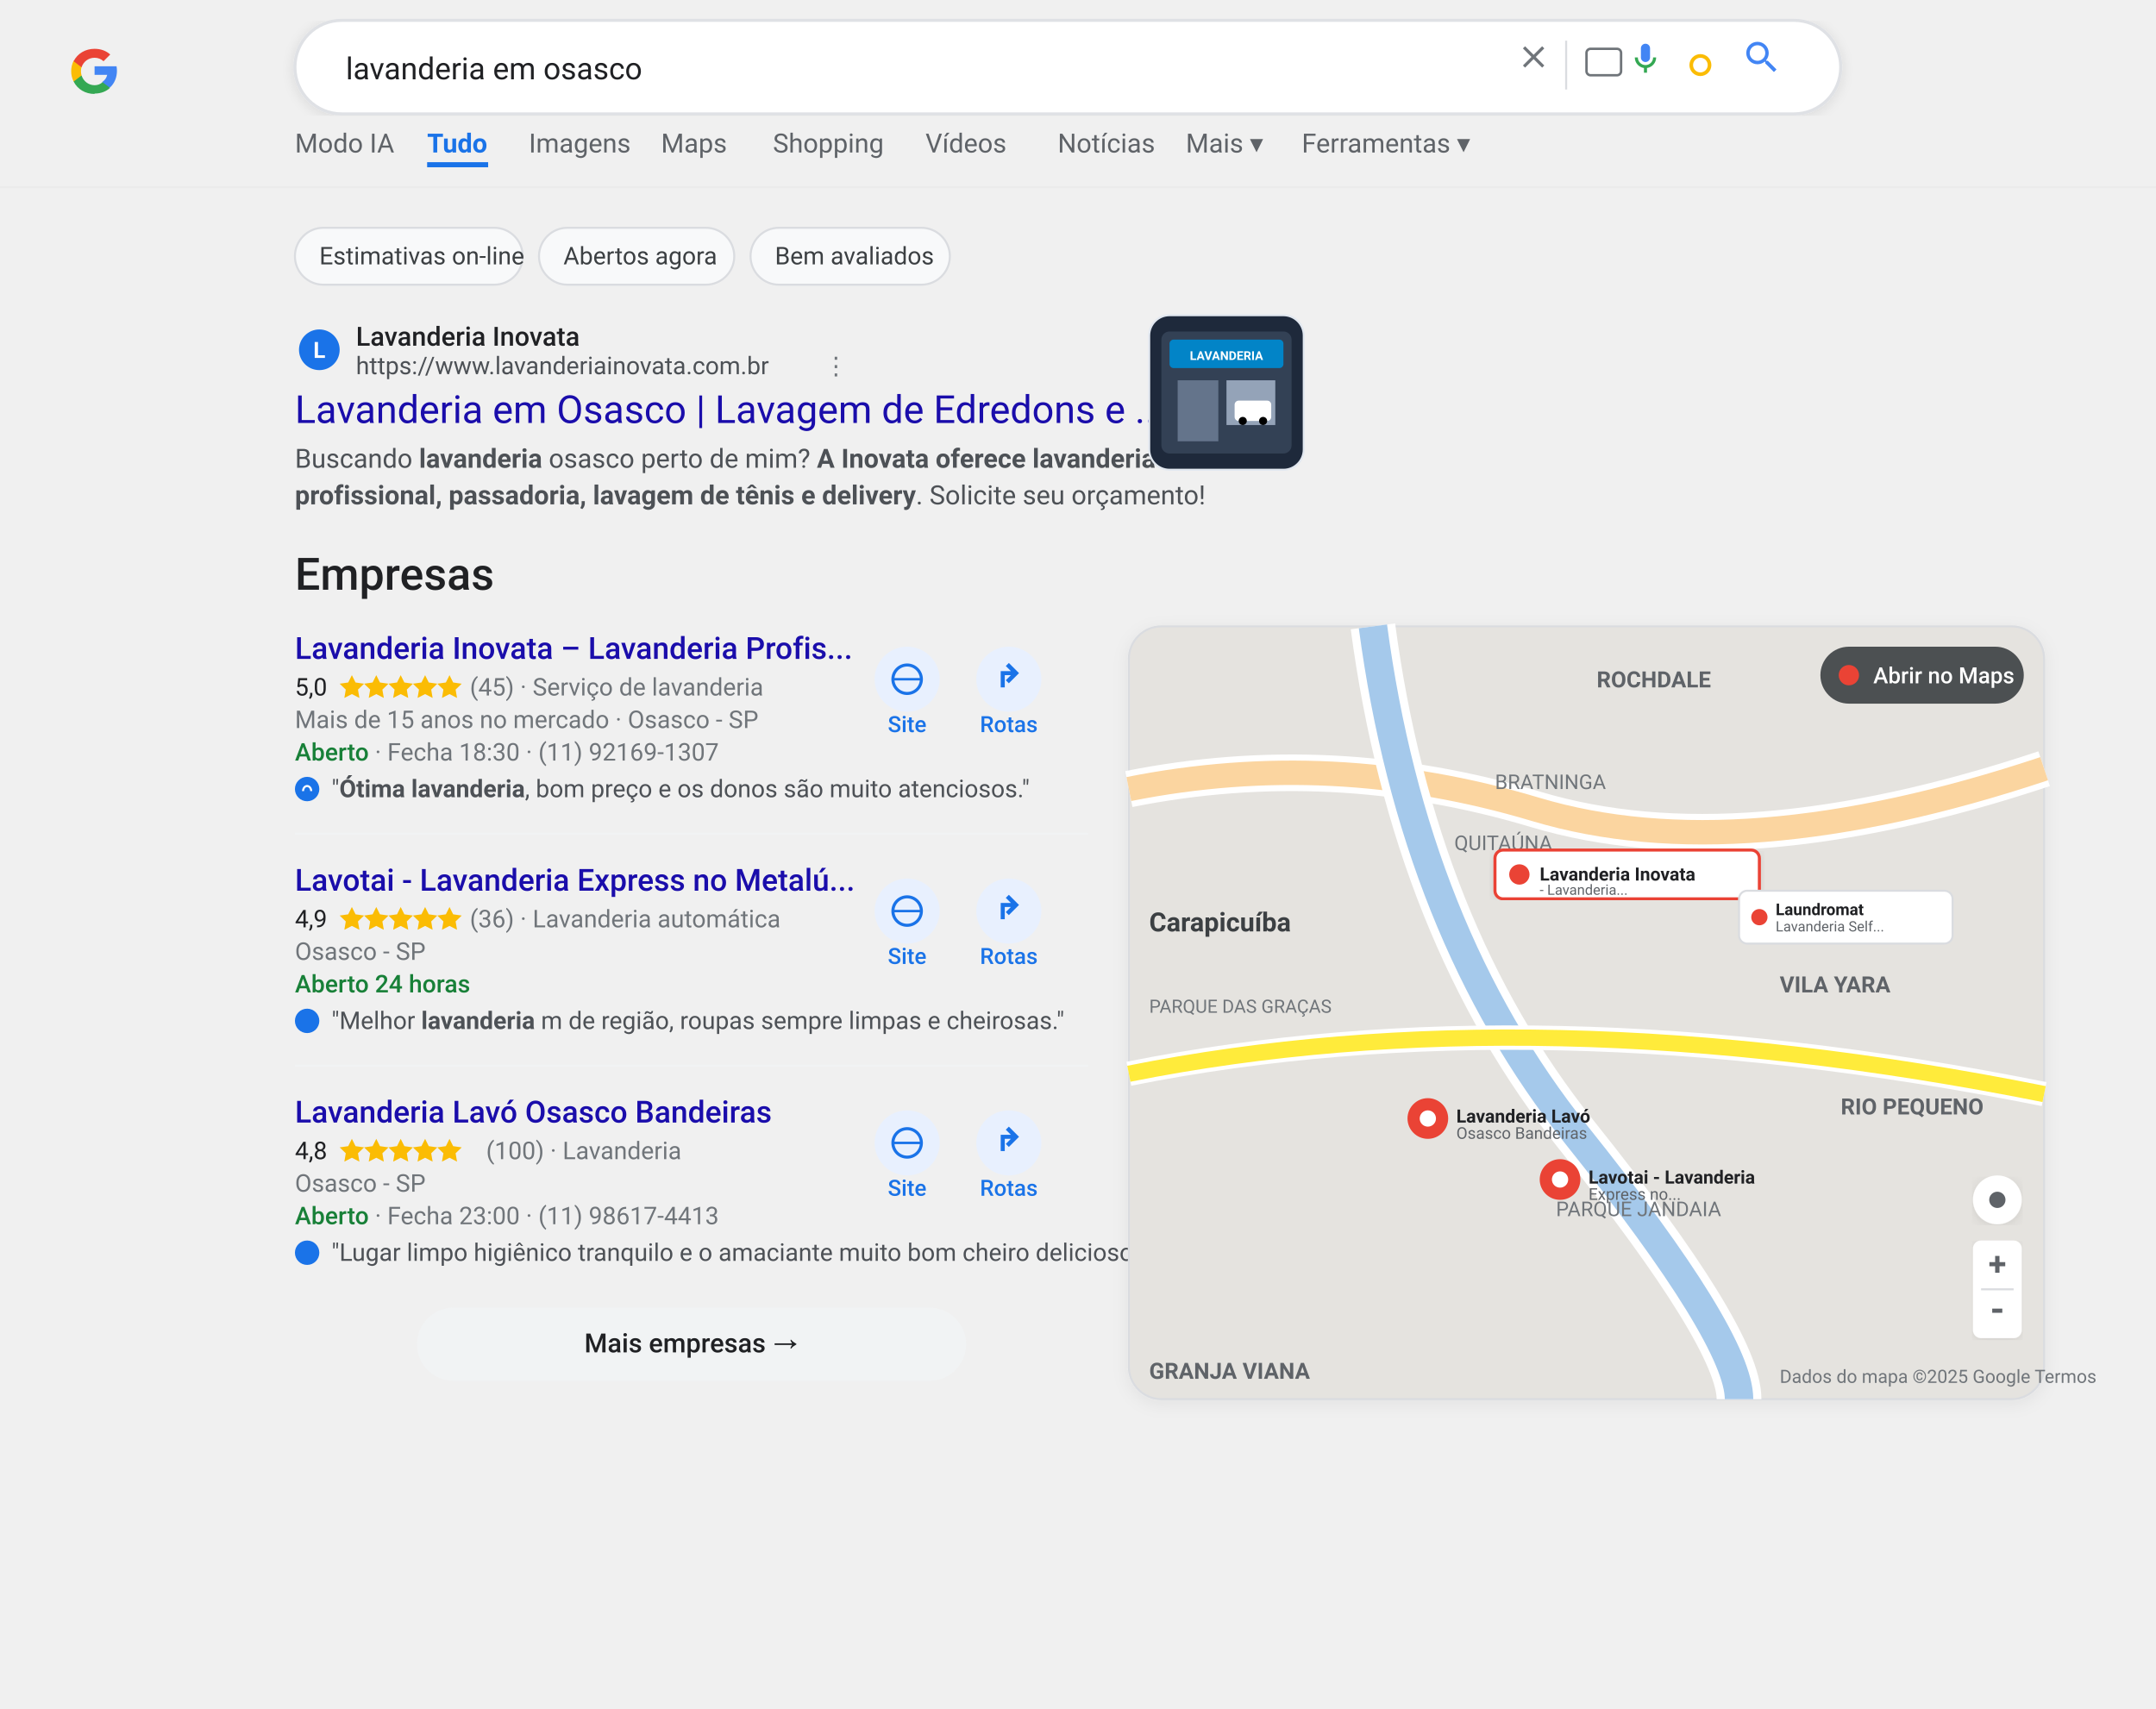
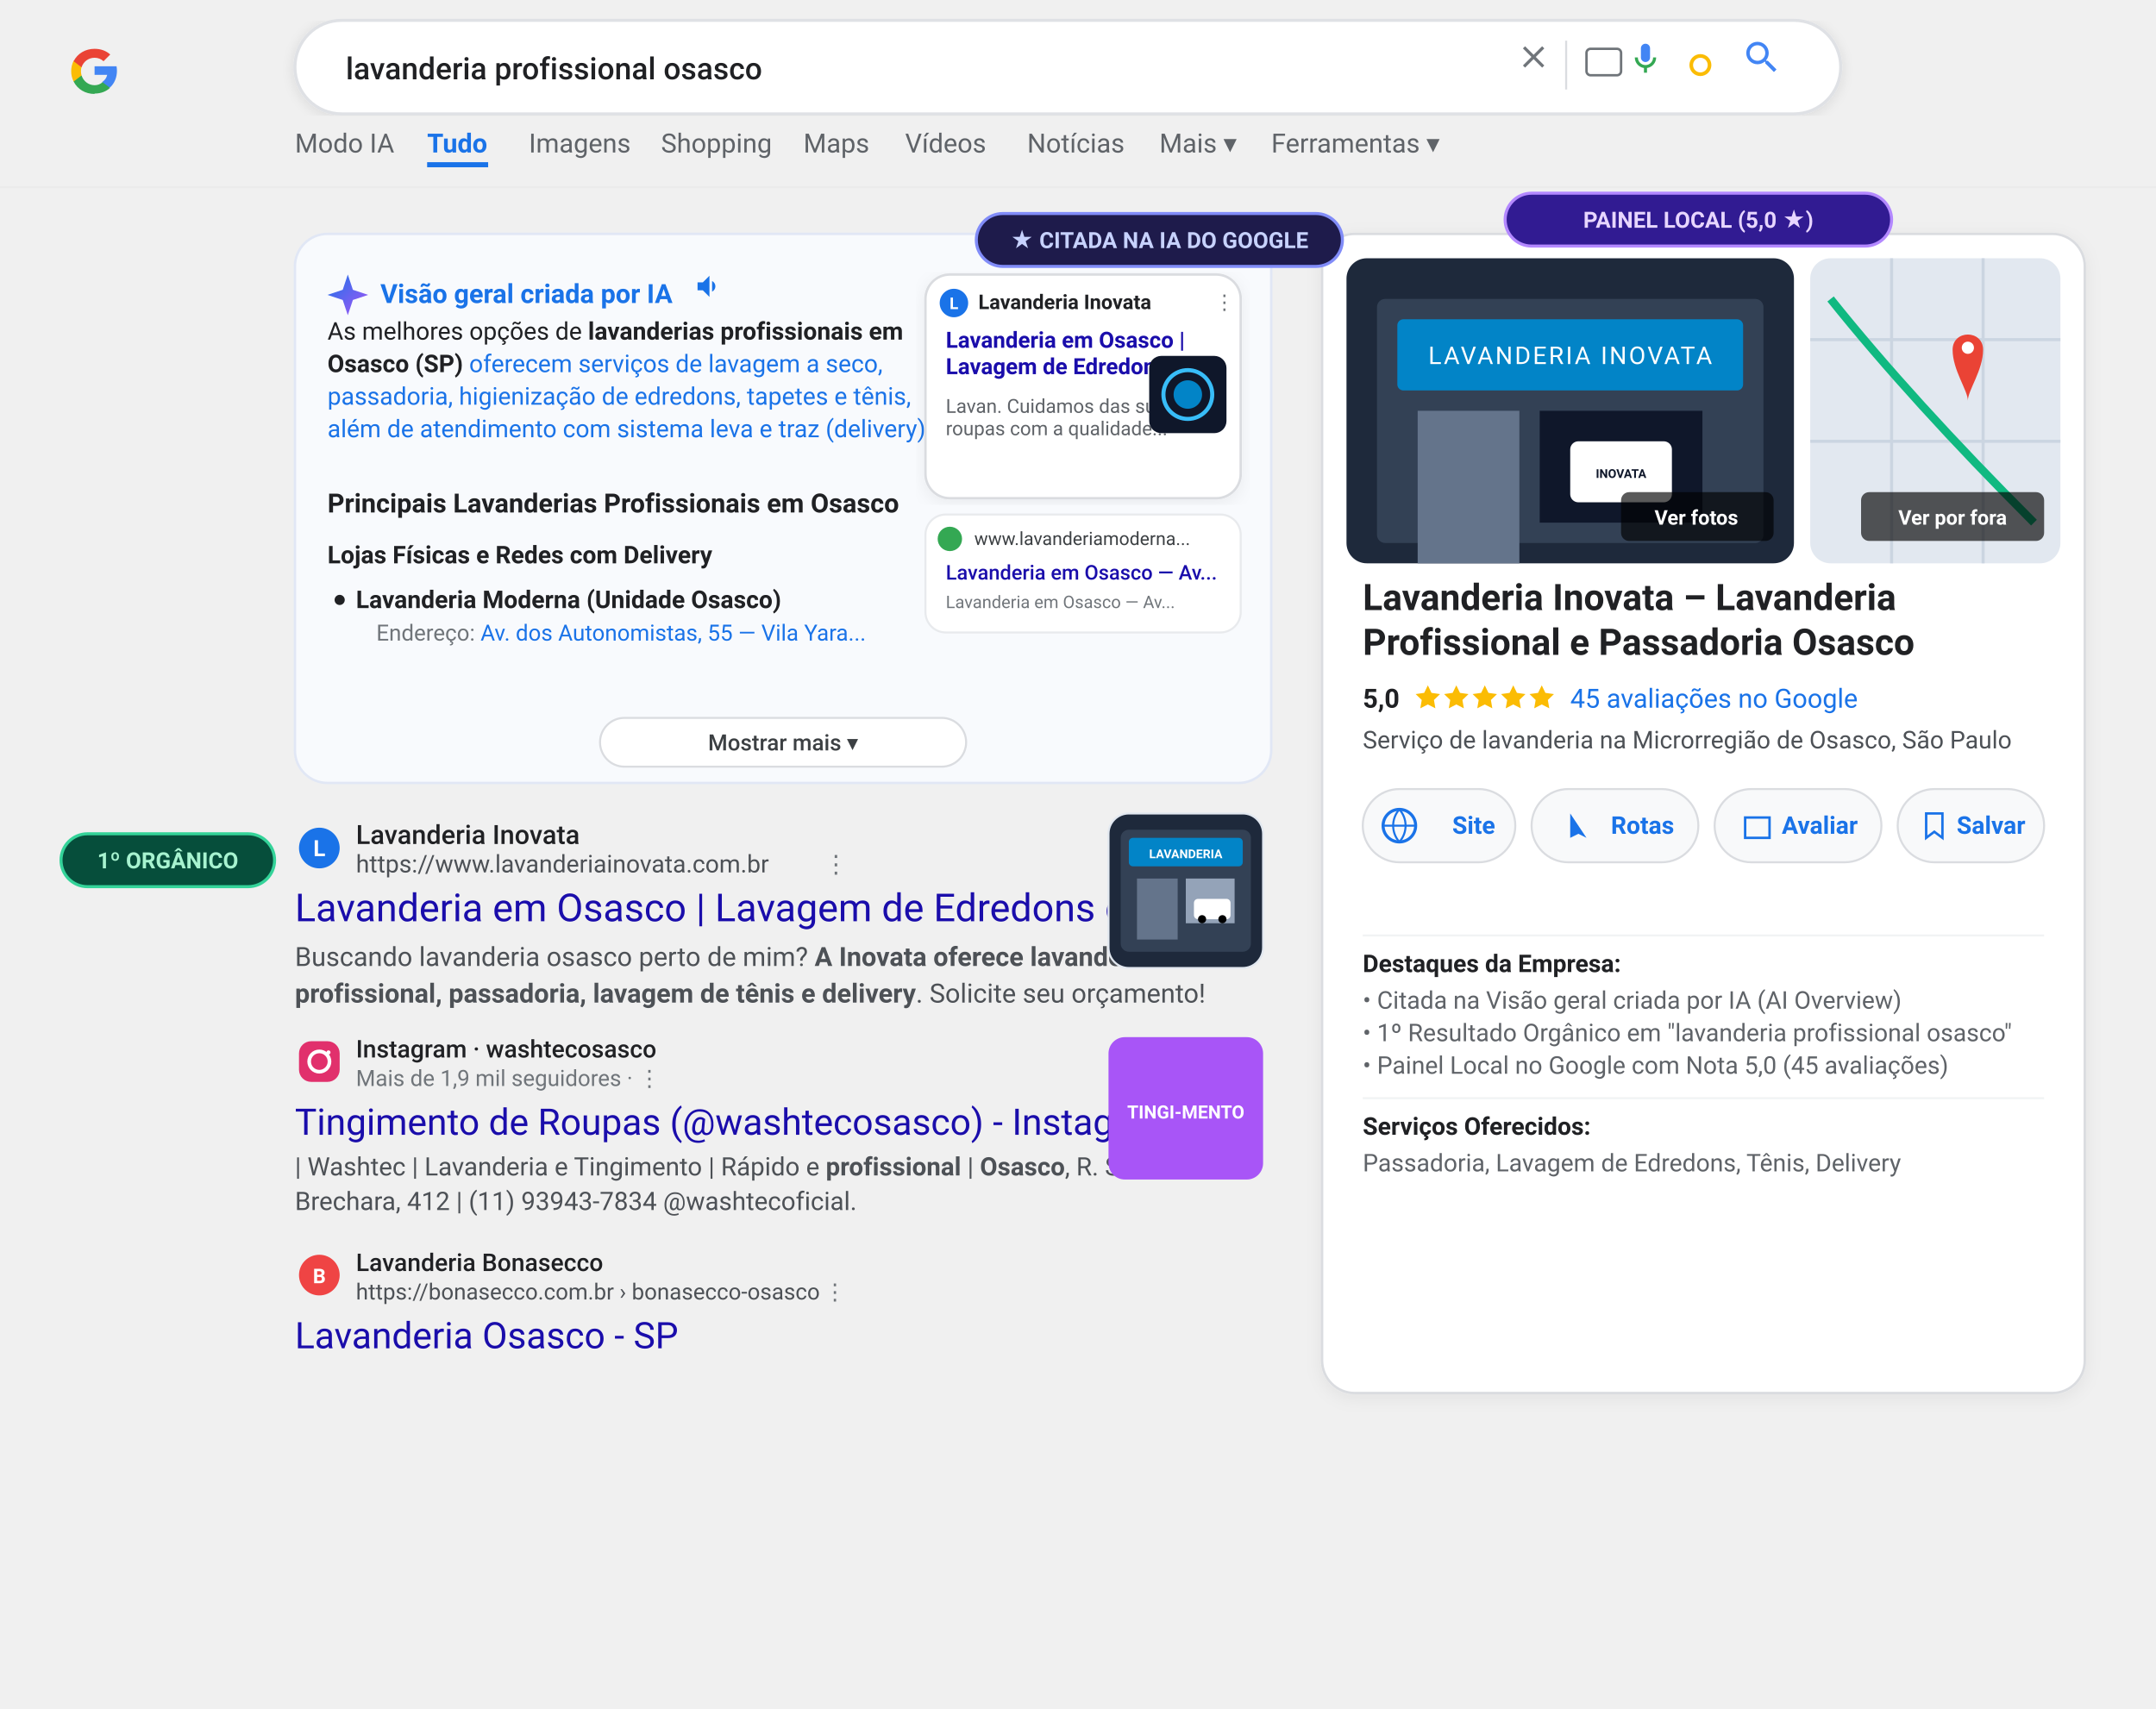
<svg xmlns="http://www.w3.org/2000/svg" viewBox="0 0 1060 840" width="1060" height="840" style="background:#ffffff;font-family:-apple-system,BlinkMacSystemFont,'Segoe UI',Roboto,Helvetica,Arial,sans-serif;">
  <defs>
    <filter id="shadow" x="-2%" y="-2%" width="104%" height="104%">
      <feDropShadow dx="0" dy="1" stdDeviation="3" flood-color="#000" flood-opacity="0.10" />
    </filter>
    <filter id="cardShadow" x="-3%" y="-3%" width="106%" height="106%">
      <feDropShadow dx="0" dy="2" stdDeviation="4" flood-color="#000" flood-opacity="0.06" />
    </filter>
  </defs>
  <g transform="translate(35, 20)">
    <g transform="translate(0, 4)">
      <path d="M22.5 10.8c0-.8-.1-1.5-.2-2.2H11.5v4.2h6.2c-.3 1.4-1.1 2.6-2.3 3.4v2.8h3.7c2.2-2 3.4-5 3.4-8.2z" fill="#4285F4" />
      <path d="M11.5 22c3.1 0 5.7-1 7.6-2.8l-3.7-2.8c-1 1-2.4 1.5-3.9 1.5-3 0-5.5-2-6.4-4.8H1.2v3c1.9 3.8 5.8 6.1 10.3 6.1z" fill="#34A853" />
      <path d="M5.1 13.1c-.2-.7-.3-1.4-.3-2.1s.1-1.4.3-2.1V5.9H1.2C.4 7.5 0 9.2 0 11s.4 3.5 1.2 5.1l3.9-3z" fill="#FBBC05" />
      <path d="M11.5 4.4c1.7 0 3.2.6 4.4 1.7l3.3-3.3C17.2 1 14.6 0 11.5 0 7 0 3.1 2.3 1.2 6.1l3.9 3c.9-2.8 3.4-4.7 6.4-4.7z" fill="#EA4335" />
    </g>
    <rect x="110" y="-10" width="760" height="46" rx="23" fill="#ffffff" stroke="#dfe1e5" stroke-width="1.5" filter="url(#shadow)" />
-     <text x="135" y="19" font-size="15" fill="#202124" font-weight="400">lavanderia em osasco</text>
+     <text x="135" y="19" font-size="15" fill="#202124" font-weight="500">lavanderia profissional osasco</text>
    <g transform="translate(745, 2)">
      <path d="M19 6.41L17.59 5 12 10.59 6.41 5 5 6.41 10.59 12 5 17.59 6.41 19 12 13.41 17.59 19 19 17.59 13.41 12z" fill="#70757a" transform="translate(-35, -3) scale(0.75)" />
      <line x1="-10" y1="-2" x2="-10" y2="22" stroke="#dadce0" stroke-width="1" />
      <rect x="0" y="2" width="17" height="13" rx="2" fill="none" stroke="#70757a" stroke-width="1.2" />
      <path d="M12 14c1.66 0 3-1.34 3-3V5c0-1.66-1.34-3-3-3S9 3.34 9 5v6c0 1.66 1.34 3 3 3z" fill="#4285F4" transform="translate(20, -2) scale(0.75)" />
      <path d="M17 11c0 2.76-2.24 5-5 5s-5-2.24-5-5H5c0 3.53 2.61 6.43 6 6.92V21h2v-3.08c3.39-.49 6-3.39 6-6.92h-2z" fill="#34A853" transform="translate(20, -2) scale(0.75)" />
      <circle cx="56" cy="10" r="4.5" fill="none" stroke="#FBBC05" stroke-width="1.8" />
      <path d="M15.5 14h-.79l-.28-.27C15.41 12.59 16 11.11 16 9.5 16 5.91 13.09 3 9.5 3S3 5.91 3 9.5 5.91 16 9.5 16c1.61 0 3.09-.59 4.23-1.57l.27.28v.79l5 4.99L20.49 19l-4.99-5zm-6 0C7.01 14 5 11.99 5 9.5S7.01 5 9.5 5 14 7.01 14 9.5 11.99 14 9.5 14z" fill="#4285F4" transform="translate(76, -4) scale(0.85)" />
    </g>
  </g>
  <g transform="translate(145, 75)" font-size="13" fill="#5f6368">
    <text x="0" y="0">Modo IA</text>
    <text x="65" y="0" fill="#1a73e8" font-weight="600">Tudo</text>
    <line x1="65" y1="6" x2="95" y2="6" stroke="#1a73e8" stroke-width="2.5" />
    <text x="115" y="0">Imagens</text>
-     <text x="180" y="0">Maps</text>
-     <text x="235" y="0">Shopping</text>
-     <text x="310" y="0">Vídeos</text>
-     <text x="375" y="0">Notícias</text>
-     <text x="438" y="0">Mais ▾</text>
-     <text x="495" y="0">Ferramentas ▾</text>
+     <text x="180" y="0">Shopping</text>
+     <text x="250" y="0">Maps</text>
+     <text x="300" y="0">Vídeos</text>
+     <text x="360" y="0">Notícias</text>
+     <text x="425" y="0">Mais ▾</text>
+     <text x="480" y="0">Ferramentas ▾</text>
  </g>
  <line x1="0" y1="92" x2="1060" y2="92" stroke="#ebebeb" stroke-width="1" />
-   <g transform="translate(145, 112)">
-     <rect x="0" y="0" width="112" height="28" rx="14" fill="#f8f9fa" stroke="#dadce0" stroke-width="1" />
-     <text x="12" y="18" font-size="12" fill="#3c4043">Estimativas on-line</text>
-     <rect x="120" y="0" width="96" height="28" rx="14" fill="#f8f9fa" stroke="#dadce0" stroke-width="1" />
-     <text x="132" y="18" font-size="12" fill="#3c4043">Abertos agora</text>
-     <rect x="224" y="0" width="98" height="28" rx="14" fill="#f8f9fa" stroke="#dadce0" stroke-width="1" />
-     <text x="236" y="18" font-size="12" fill="#3c4043">Bem avaliados</text>
-   </g>
-   <g transform="translate(145, 160)">
+   <g transform="translate(145, 115)">
+     <rect x="0" y="0" width="480" height="270" rx="16" fill="#f8fafd" stroke="#e1e7f5" stroke-width="1.2" />
+     <g transform="translate(16, 20)">
+       <path d="M10 0L12.5 7.5L20 10L12.5 12.5L10 20L7.5 12.5L0 10L7.5 7.5Z" fill="url(#aiGradient)" />
+       <defs>
+         <linearGradient id="aiGradient" x1="0%" y1="0%" x2="100%" y2="100%">
+           <stop offset="0%" stop-color="#1a73e8" />
+           <stop offset="100%" stop-color="#a855f7" />
+         </linearGradient>
+       </defs>
+       <text x="26" y="14" font-size="13" fill="#1a73e8" font-weight="700">Visão geral criada por IA</text>
+       <path d="M3 9v6h4l5 5V4L7 9H3zm13.5 3c0-1.77-1.02-3.29-2.5-4.03v8.05c1.48-.73 2.5-2.25 2.5-4.02z" fill="#1a73e8" transform="translate(180, -2) scale(0.65)" />
+     </g>
+     <g transform="translate(16, 52)">
+       <text x="0" y="0" font-size="12" fill="#202124" width="280">
+         <tspan x="0" dy="0">As melhores opções de <tspan font-weight="bold">lavanderias profissionais em</tspan>
+         </tspan>
+         <tspan x="0" dy="16">
+           <tspan font-weight="bold">Osasco (SP)</tspan>
+           <tspan fill="#1a73e8">oferecem serviços de lavagem a seco,</tspan>
+         </tspan>
+         <tspan x="0" dy="16">
+           <tspan fill="#1a73e8">passadoria, higienização de edredons, tapetes e tênis,</tspan>
+         </tspan>
+         <tspan x="0" dy="16">
+           <tspan fill="#1a73e8">além de atendimento com sistema leva e traz (delivery).</tspan>
+         </tspan>
+       </text>
+       <text x="0" y="85" font-size="13" fill="#202124" font-weight="700">Principais Lavanderias Profissionais em Osasco</text>
+       <text x="0" y="110" font-size="12" fill="#202124" font-weight="600">Lojas Físicas e Redes com Delivery</text>
+       <circle cx="6" cy="128" r="2.5" fill="#202124" />
+       <text x="14" y="132" font-size="12" fill="#202124" font-weight="700">Lavanderia Moderna (Unidade Osasco)</text>
+       <text x="24" y="148" font-size="11" fill="#70757a">Endereço: <tspan fill="#1a73e8">Av. dos Autonomistas, 55 — Vila Yara...</tspan>
+       </text>
+     </g>
+     <g transform="translate(310, 20)">
+       <rect x="0" y="0" width="155" height="110" rx="12" fill="#ffffff" stroke="#dadce0" stroke-width="1.2" filter="url(#cardShadow)" />
+       <circle cx="14" cy="14" r="7" fill="#1a73e8" />
+       <text x="14" y="17" font-size="8" fill="#ffffff" text-anchor="middle" font-weight="bold">L</text>
+       <text x="26" y="17" font-size="10" fill="#202124" font-weight="600">Lavanderia Inovata</text>
+       <text x="142" y="17" font-size="10" fill="#70757a">⋮</text>
+       <text x="10" y="36" font-size="11" fill="#1a0dab" font-weight="600">
+         <tspan x="10" dy="0">Lavanderia em Osasco |</tspan>
+         <tspan x="10" dy="13">Lavagem de Edredons...</tspan>
+       </text>
+       <text x="10" y="68" font-size="9.5" fill="#5f6368">
+         <tspan x="10" dy="0">Lavan. Cuidamos das suas</tspan>
+         <tspan x="10" dy="11">roupas com a qualidade...</tspan>
+       </text>
+       <rect x="110" y="40" width="38" height="38" rx="6" fill="#0f172a" />
+       <circle cx="129" cy="59" r="12" fill="none" stroke="#38bdf8" stroke-width="2" />
+       <circle cx="129" cy="59" r="7" fill="#0284c7" />
+       <g transform="translate(0, 118)">
+         <rect x="0" y="0" width="155" height="58" rx="10" fill="#ffffff" stroke="#e8eaed" stroke-width="1" />
+         <circle cx="12" cy="12" r="6" fill="#34a853" />
+         <text x="24" y="15" font-size="9" fill="#3c4043">www.lavanderiamoderna...</text>
+         <text x="10" y="32" font-size="10" fill="#1a0dab" font-weight="500">Lavanderia em Osasco — Av...</text>
+         <text x="10" y="46" font-size="8.5" fill="#70757a">Lavanderia em Osasco — Av...</text>
+       </g>
+     </g>
+     <g transform="translate(150, 238)">
+       <rect x="0" y="0" width="180" height="24" rx="12" fill="#ffffff" stroke="#dadce0" stroke-width="1" />
+       <text x="90" y="16" font-size="11" fill="#3c4043" text-anchor="middle" font-weight="500">Mostrar mais ▾</text>
+     </g>
+   </g>
+   <g transform="translate(145, 405)">
    <circle cx="12" cy="12" r="10" fill="#1a73e8" />
    <text x="12" y="16" font-size="11" fill="#ffffff" text-anchor="middle" font-weight="bold">L</text>
    <text x="30" y="10" font-size="13" fill="#202124" font-weight="500">Lavanderia Inovata</text>
    <text x="30" y="24" font-size="12" fill="#4d5156">https://www.lavanderiainovata.com.br</text>
    <text x="260" y="24" font-size="12" fill="#70757a">⋮</text>
    <text x="0" y="48" font-size="19" fill="#1a0dab" font-weight="400" cursor="pointer">Lavanderia em Osasco | Lavagem de Edredons e ...</text>
-     <text x="0" y="70" font-size="13" fill="#4d5156" width="400">
-       <tspan x="0" dy="0">Buscando <tspan font-weight="bold">lavanderia</tspan> osasco perto de mim? <tspan font-weight="bold">A Inovata oferece lavanderia</tspan>
+     <text x="0" y="70" font-size="13" fill="#4d5156">
+       <tspan x="0" dy="0">Buscando lavanderia osasco perto de mim? <tspan font-weight="bold">A Inovata oferece lavanderia</tspan>
      </tspan>
      <tspan x="0" dy="18">
        <tspan font-weight="bold">profissional, passadoria, lavagem de tênis e delivery</tspan>. Solicite seu orçamento!</tspan>
    </text>
-     <g transform="translate(420, -5)">
+     <g transform="translate(400, -5)">
      <rect x="0" y="0" width="76" height="76" rx="10" fill="#1e293b" stroke="#e2e8f0" stroke-width="1" />
      <rect x="6" y="8" width="64" height="60" rx="4" fill="#334155" />
      <rect x="10" y="12" width="56" height="14" rx="2" fill="#0284c7" />
      <text x="38" y="22" font-size="6" fill="#ffffff" font-weight="bold" text-anchor="middle">LAVANDERIA</text>
      <rect x="14" y="32" width="20" height="30" fill="#64748b" />
      <rect x="38" y="32" width="24" height="22" fill="#94a3b8" />
      <rect x="42" y="42" width="18" height="10" rx="2" fill="#ffffff" />
      <circle cx="46" cy="52" r="2" fill="#000" />
      <circle cx="56" cy="52" r="2" fill="#000" />
    </g>
  </g>
-   <g transform="translate(145, 290)">
-     <text x="0" y="0" font-size="22" fill="#202124" font-weight="500">Empresas</text>
-     <g transform="translate(0, 18)">
-       <g transform="translate(0, 0)">
-         <text x="0" y="16" font-size="15" fill="#1a0dab" font-weight="500">Lavanderia Inovata – Lavanderia Profis...</text>
-         <text x="0" y="34" font-size="12" fill="#202124">5,0</text>
-         <g transform="translate(22, 24)">
-           <path d="M6 0l1.8 3.6L12 4.2l-3 2.9.7 4.1L6 9.3l-3.7 1.9.7-4.1-3-2.9 4.2-.6z" fill="#fbbc04" />
-           <path d="M6 0l1.8 3.6L12 4.2l-3 2.9.7 4.1L6 9.3l-3.7 1.9.7-4.1-3-2.9 4.2-.6z" fill="#fbbc04" transform="translate(12, 0)" />
-           <path d="M6 0l1.8 3.6L12 4.2l-3 2.9.7 4.1L6 9.3l-3.7 1.9.7-4.1-3-2.9 4.2-.6z" fill="#fbbc04" transform="translate(24, 0)" />
-           <path d="M6 0l1.8 3.6L12 4.2l-3 2.9.7 4.1L6 9.3l-3.7 1.9.7-4.1-3-2.9 4.2-.6z" fill="#fbbc04" transform="translate(36, 0)" />
-           <path d="M6 0l1.8 3.6L12 4.2l-3 2.9.7 4.1L6 9.3l-3.7 1.9.7-4.1-3-2.9 4.2-.6z" fill="#fbbc04" transform="translate(48, 0)" />
+   <g transform="translate(145, 510)">
+     <rect x="2" y="2" width="20" height="20" rx="6" fill="#e1306c" />
+     <circle cx="12" cy="12" r="5" fill="none" stroke="#ffffff" stroke-width="1.8" />
+     <circle cx="16.5" cy="7.5" r="1" fill="#ffffff" />
+     <text x="30" y="10" font-size="12" fill="#202124" font-weight="500">Instagram · washtecosasco</text>
+     <text x="30" y="24" font-size="11" fill="#70757a">Mais de 1,9 mil seguidores · ⋮</text>
+     <text x="0" y="48" font-size="18" fill="#1a0dab" font-weight="400">Tingimento de Roupas (@washtecosasco) - Instagram</text>
+     <text x="0" y="68" font-size="12.5" fill="#4d5156">
+       <tspan x="0" dy="0">| Washtec | Lavanderia e Tingimento | Rápido e <tspan font-weight="bold">profissional</tspan> | <tspan font-weight="bold">Osasco</tspan>, R. Salém</tspan>
+       <tspan x="0" dy="17">Brechara, 412 | (11) 93943-7834 @washtecoficial.</tspan>
+     </text>
+     <rect x="400" y="0" width="76" height="70" rx="8" fill="#a855f7" />
+     <text x="438" y="40" font-size="9" fill="#ffffff" font-weight="bold" text-anchor="middle">TINGI-MENTO</text>
+   </g>
+   <g transform="translate(145, 615)">
+     <circle cx="12" cy="12" r="10" fill="#ef4444" />
+     <text x="12" y="16" font-size="10" fill="#ffffff" text-anchor="middle" font-weight="bold">B</text>
+     <text x="30" y="10" font-size="12" fill="#202124" font-weight="500">Lavanderia Bonasecco</text>
+     <text x="30" y="24" font-size="11" fill="#4d5156">https://bonasecco.com.br › bonasecco-osasco</text>
+     <text x="260" y="24" font-size="11" fill="#70757a">⋮</text>
+     <text x="0" y="48" font-size="18" fill="#1a0dab" font-weight="400">Lavanderia Osasco - SP</text>
+   </g>
+   <g transform="translate(650, 115)">
+     <rect x="0" y="0" width="375" height="570" rx="16" fill="#ffffff" stroke="#dadce0" stroke-width="1.2" filter="url(#cardShadow)" />
+     <g transform="translate(12, 12)">
+       <rect x="0" y="0" width="220" height="150" rx="10" fill="#1e293b" />
+       <rect x="15" y="20" width="190" height="120" rx="4" fill="#334155" />
+       <rect x="25" y="30" width="170" height="35" rx="3" fill="#0284c7" />
+       <text x="110" y="52" font-size="12" fill="#ffffff" font-weight="extrabold" text-anchor="middle" letter-spacing="1">LAVANDERIA INOVATA</text>
+       <rect x="35" y="75" width="50" height="75" fill="#64748b" />
+       <rect x="95" y="75" width="80" height="55" fill="#0f172a" />
+       <rect x="110" y="90" width="50" height="30" rx="4" fill="#ffffff" />
+       <text x="135" y="108" font-size="6" fill="#0f172a" font-weight="bold" text-anchor="middle">INOVATA</text>
+       <rect x="135" y="115" width="75" height="24" rx="4" fill="rgba(0,0,0,0.65)" />
+       <text x="172" y="131" font-size="10" fill="#ffffff" font-weight="600" text-anchor="middle">Ver fotos</text>
+       <g transform="translate(228, 0)">
+         <rect x="0" y="0" width="123" height="150" rx="10" fill="#e2e8f0" />
+         <path d="M0 40h123M0 90h123M40 0v150M85 0v150" stroke="#cbd5e1" stroke-width="1.5" />
+         <path d="M10 20Q50 70 110 130" stroke="#10b981" stroke-width="4" fill="none" />
+         <path d="M70 45 C70 35 85 35 85 45 C85 55 77.5 65 77.5 70 C77.5 65 70 55 70 45 Z" fill="#ea4335" />
+         <circle cx="77.5" cy="44" r="3" fill="#ffffff" />
+         <rect x="25" y="115" width="90" height="24" rx="4" fill="rgba(0,0,0,0.65)" />
+         <text x="70" y="131" font-size="10" fill="#ffffff" font-weight="600" text-anchor="middle">Ver por fora</text>
+       </g>
+     </g>
+     <g transform="translate(20, 185)">
+       <text x="0" y="0" font-size="18" fill="#202124" font-weight="700">
+         <tspan x="0" dy="0">Lavanderia Inovata – Lavanderia</tspan>
+         <tspan x="0" dy="22">Profissional e Passadoria Osasco</tspan>
+       </text>
+       <g transform="translate(0, 36)">
+         <text x="0" y="12" font-size="13" fill="#202124" font-weight="700">5,0</text>
+         <g fill="#fbbc04" transform="translate(26, 1)">
+           <path d="M6 0l1.8 3.7L12 4.3l-3 2.9.7 4.1L6 9.4l-3.7 1.9.7-4.1-3-2.9 4.2-.6z" />
+           <path d="M6 0l1.8 3.7L12 4.3l-3 2.9.7 4.1L6 9.4l-3.7 1.9.7-4.1-3-2.9 4.2-.6z" transform="translate(14,0)" />
+           <path d="M6 0l1.8 3.7L12 4.3l-3 2.9.7 4.1L6 9.4l-3.7 1.9.7-4.1-3-2.9 4.2-.6z" transform="translate(28,0)" />
+           <path d="M6 0l1.8 3.7L12 4.3l-3 2.9.7 4.1L6 9.4l-3.7 1.9.7-4.1-3-2.9 4.2-.6z" transform="translate(42,0)" />
+           <path d="M6 0l1.8 3.7L12 4.3l-3 2.9.7 4.1L6 9.4l-3.7 1.9.7-4.1-3-2.9 4.2-.6z" transform="translate(56,0)" />
        </g>
-         <text x="86" y="34" font-size="12" fill="#70757a">(45) · Serviço de lavanderia</text>
-         <text x="0" y="50" font-size="12" fill="#70757a">Mais de 15 anos no mercado · Osasco - SP</text>
-         <text x="0" y="66" font-size="12">
-           <tspan fill="#188038" font-weight="500">Aberto</tspan>
-           <tspan fill="#70757a"> · Fecha 18:30 · (11) 92169-1307</tspan>
-         </text>
-         <circle cx="6" cy="80" r="6" fill="#1a73e8" />
-         <path d="M4 81c0-1.5 1-2.5 2-2.5s2 1 2 2.5" stroke="#fff" stroke-width="1" fill="none" />
-         <text x="18" y="84" font-size="12" fill="#4d5156">"<tspan font-weight="bold">Ótima lavanderia</tspan>, bom preço e os donos são muito atenciosos."</text>
-         <g transform="translate(285, 10)">
-           <circle cx="16" cy="16" r="16" fill="#e8f0fe" />
-           <circle cx="16" cy="16" r="7" fill="none" stroke="#1a73e8" stroke-width="1.5" />
-           <line x1="9" y1="16" x2="23" y2="16" stroke="#1a73e8" stroke-width="1.2" />
-           <text x="16" y="42" font-size="11" fill="#1a73e8" text-anchor="middle" font-weight="500">Site</text>
-           <g transform="translate(50, 0)">
-             <circle cx="16" cy="16" r="16" fill="#e8f0fe" />
-             <path d="M12 20V12h5l-2.5-2.5L16 8l5 5-5 5-1.5-1.5L17 14h-3v6z" fill="#1a73e8" />
-             <text x="16" y="42" font-size="11" fill="#1a73e8" text-anchor="middle" font-weight="500">Rotas</text>
-           </g>
-         </g>
-       </g>
-       <line x1="0" y1="102" x2="390" y2="102" stroke="#f1f3f4" stroke-width="1" />
-       <g transform="translate(0, 114)">
-         <text x="0" y="16" font-size="15" fill="#1a0dab" font-weight="500">Lavotai - Lavanderia Express no Metalú...</text>
-         <text x="0" y="34" font-size="12" fill="#202124">4,9</text>
-         <g transform="translate(22, 24)">
-           <path d="M6 0l1.8 3.6L12 4.2l-3 2.9.7 4.1L6 9.3l-3.7 1.9.7-4.1-3-2.9 4.2-.6z" fill="#fbbc04" />
-           <path d="M6 0l1.8 3.6L12 4.2l-3 2.9.7 4.1L6 9.3l-3.7 1.9.7-4.1-3-2.9 4.2-.6z" fill="#fbbc04" transform="translate(12, 0)" />
-           <path d="M6 0l1.8 3.6L12 4.2l-3 2.9.7 4.1L6 9.3l-3.7 1.9.7-4.1-3-2.9 4.2-.6z" fill="#fbbc04" transform="translate(24, 0)" />
-           <path d="M6 0l1.8 3.6L12 4.2l-3 2.9.7 4.1L6 9.3l-3.7 1.9.7-4.1-3-2.9 4.2-.6z" fill="#fbbc04" transform="translate(36, 0)" />
-           <path d="M6 0l1.8 3.6L12 4.2l-3 2.9.7 4.1L6 9.3l-3.7 1.9.7-4.1-3-2.9 4.2-.6z" fill="#fbbc04" transform="translate(48, 0)" />
-         </g>
-         <text x="86" y="34" font-size="12" fill="#70757a">(36) · Lavanderia automática</text>
-         <text x="0" y="50" font-size="12" fill="#70757a">Osasco - SP</text>
-         <text x="0" y="66" font-size="12" fill="#188038" font-weight="500">Aberto 24 horas</text>
-         <circle cx="6" cy="80" r="6" fill="#1a73e8" />
-         <text x="18" y="84" font-size="12" fill="#4d5156">"Melhor <tspan font-weight="bold">lavanderia</tspan> m de região, roupas sempre limpas e cheirosas."</text>
-         <g transform="translate(285, 10)">
-           <circle cx="16" cy="16" r="16" fill="#e8f0fe" />
-           <circle cx="16" cy="16" r="7" fill="none" stroke="#1a73e8" stroke-width="1.5" />
-           <line x1="9" y1="16" x2="23" y2="16" stroke="#1a73e8" stroke-width="1.2" />
-           <text x="16" y="42" font-size="11" fill="#1a73e8" text-anchor="middle" font-weight="500">Site</text>
-           <g transform="translate(50, 0)">
-             <circle cx="16" cy="16" r="16" fill="#e8f0fe" />
-             <path d="M12 20V12h5l-2.5-2.5L16 8l5 5-5 5-1.5-1.5L17 14h-3v6z" fill="#1a73e8" />
-             <text x="16" y="42" font-size="11" fill="#1a73e8" text-anchor="middle" font-weight="500">Rotas</text>
-           </g>
-         </g>
-       </g>
-       <line x1="0" y1="216" x2="390" y2="216" stroke="#f1f3f4" stroke-width="1" />
-       <g transform="translate(0, 228)">
-         <text x="0" y="16" font-size="15" fill="#1a0dab" font-weight="500">Lavanderia Lavó Osasco Bandeiras</text>
-         <text x="0" y="34" font-size="12" fill="#202124">4,8</text>
-         <g transform="translate(22, 24)">
-           <path d="M6 0l1.8 3.6L12 4.2l-3 2.9.7 4.1L6 9.3l-3.7 1.9.7-4.1-3-2.9 4.2-.6z" fill="#fbbc04" />
-           <path d="M6 0l1.8 3.6L12 4.2l-3 2.9.7 4.1L6 9.3l-3.7 1.9.7-4.1-3-2.9 4.2-.6z" fill="#fbbc04" transform="translate(12, 0)" />
-           <path d="M6 0l1.8 3.6L12 4.2l-3 2.9.7 4.1L6 9.3l-3.7 1.9.7-4.1-3-2.9 4.2-.6z" fill="#fbbc04" transform="translate(24, 0)" />
-           <path d="M6 0l1.8 3.6L12 4.2l-3 2.9.7 4.1L6 9.3l-3.7 1.9.7-4.1-3-2.9 4.2-.6z" fill="#fbbc04" transform="translate(36, 0)" />
-           <path d="M6 0l1.8 3.6L12 4.2l-3 2.9.7 4.1L6 9.3l-3.7 1.9.7-4.1-3-2.9 4.2-.6z" fill="#fbbc04" transform="translate(48, 0)" />
-         </g>
-         <text x="94" y="34" font-size="12" fill="#70757a">(100) · Lavanderia</text>
-         <text x="0" y="50" font-size="12" fill="#70757a">Osasco - SP</text>
-         <text x="0" y="66" font-size="12">
-           <tspan fill="#188038" font-weight="500">Aberto</tspan>
-           <tspan fill="#70757a"> · Fecha 23:00 · (11) 98617-4413</tspan>
-         </text>
-         <circle cx="6" cy="80" r="6" fill="#1a73e8" />
-         <text x="18" y="84" font-size="12" fill="#4d5156">"Lugar limpo higiênico tranquilo e o amaciante muito bom cheiro delicioso"</text>
-         <g transform="translate(285, 10)">
-           <circle cx="16" cy="16" r="16" fill="#e8f0fe" />
-           <circle cx="16" cy="16" r="7" fill="none" stroke="#1a73e8" stroke-width="1.5" />
-           <line x1="9" y1="16" x2="23" y2="16" stroke="#1a73e8" stroke-width="1.2" />
-           <text x="16" y="42" font-size="11" fill="#1a73e8" text-anchor="middle" font-weight="500">Site</text>
-           <g transform="translate(50, 0)">
-             <circle cx="16" cy="16" r="16" fill="#e8f0fe" />
-             <path d="M12 20V12h5l-2.5-2.5L16 8l5 5-5 5-1.5-1.5L17 14h-3v6z" fill="#1a73e8" />
-             <text x="16" y="42" font-size="11" fill="#1a73e8" text-anchor="middle" font-weight="500">Rotas</text>
-           </g>
-         </g>
-       </g>
-       <g transform="translate(60, 335)">
-         <rect x="0" y="0" width="270" height="36" rx="18" fill="#f1f3f4" />
-         <text x="135" y="22" font-size="13" fill="#202124" text-anchor="middle" font-weight="500">Mais empresas  →</text>
-       </g>
-     </g>
-     <g transform="translate(410, 18)">
-       <rect x="0" y="0" width="450" height="380" rx="16" fill="#e5e3df" stroke="#dadce0" stroke-width="1" filter="url(#cardShadow)" />
-       <path d="M0,80 Q100,60 200,90 T450,70" stroke="#ffffff" stroke-width="18" fill="none" />
-       <path d="M0,80 Q100,60 200,90 T450,70" stroke="#fbd5a0" stroke-width="12" fill="none" />
-       <path d="M120,0 Q140,150 220,250 T300,380" stroke="#ffffff" stroke-width="22" fill="none" />
-       <path d="M120,0 Q140,150 220,250 T300,380" stroke="#a5c9eb" stroke-width="14" fill="none" />
-       <path d="M0,220 Q200,180 450,230" stroke="#ffffff" stroke-width="12" fill="none" />
-       <path d="M0,220 Q200,180 450,230" stroke="#ffeb3b" stroke-width="8" fill="none" />
-       <text x="230" y="30" font-size="11" fill="#5f6368" font-weight="bold">ROCHDALE</text>
-       <text x="180" y="80" font-size="10" fill="#70757a">BRATNINGA</text>
-       <text x="160" y="110" font-size="10" fill="#70757a">QUITAÚNA</text>
-       <text x="10" y="150" font-size="13" fill="#3c4043" font-weight="bold">Carapicuíba</text>
-       <text x="10" y="190" font-size="9" fill="#70757a">PARQUE DAS GRAÇAS</text>
-       <text x="320" y="180" font-size="11" fill="#5f6368" font-weight="bold">VILA YARA</text>
-       <text x="350" y="240" font-size="11" fill="#5f6368" font-weight="bold">RIO PEQUENO</text>
-       <text x="210" y="290" font-size="10" fill="#70757a">PARQUE JANDAIA</text>
-       <text x="10" y="370" font-size="11" fill="#5f6368" font-weight="bold">GRANJA VIANA</text>
-       <g transform="translate(180, 110)">
-         <rect x="0" y="0" width="130" height="24" rx="4" fill="#ffffff" stroke="#ea4335" stroke-width="1.5" filter="url(#shadow)" />
-         <circle cx="12" cy="12" r="5" fill="#ea4335" />
-         <text x="22" y="15" font-size="9" fill="#202124" font-weight="bold">Lavanderia Inovata</text>
-         <text x="22" y="22" font-size="7" fill="#5f6368">- Lavanderia...</text>
-       </g>
-       <g transform="translate(300, 130)">
-         <rect x="0" y="0" width="105" height="26" rx="4" fill="#ffffff" stroke="#dadce0" stroke-width="1" />
-         <circle cx="10" cy="13" r="4" fill="#ea4335" />
-         <text x="18" y="12" font-size="8" fill="#202124" font-weight="bold">Laundromat</text>
-         <text x="18" y="20" font-size="7" fill="#5f6368">Lavanderia Self...</text>
-       </g>
-       <g transform="translate(135, 230)">
-         <circle cx="12" cy="12" r="10" fill="#ea4335" />
-         <circle cx="12" cy="12" r="4" fill="#ffffff" />
-         <text x="26" y="14" font-size="9" fill="#202124" font-weight="bold">Lavanderia Lavó</text>
-         <text x="26" y="22" font-size="8" fill="#5f6368">Osasco Bandeiras</text>
-       </g>
-       <g transform="translate(200, 260)">
-         <circle cx="12" cy="12" r="10" fill="#ea4335" />
-         <circle cx="12" cy="12" r="4" fill="#ffffff" />
-         <text x="26" y="14" font-size="9" fill="#202124" font-weight="bold">Lavotai - Lavanderia</text>
-         <text x="26" y="22" font-size="8" fill="#5f6368">Express no...</text>
-       </g>
-       <g transform="translate(340, 10)">
-         <rect x="0" y="0" width="100" height="28" rx="14" fill="#3c4043" opacity="0.9" />
-         <circle cx="14" cy="14" r="5" fill="#ea4335" />
-         <text x="26" y="18" font-size="11" fill="#ffffff" font-weight="500">Abrir no Maps</text>
-       </g>
-       <g transform="translate(415, 270)">
-         <circle cx="12" cy="12" r="12" fill="#ffffff" filter="url(#shadow)" />
-         <circle cx="12" cy="12" r="4" fill="#5f6368" />
-         <g transform="translate(0, 32)">
-           <rect x="0" y="0" width="24" height="48" rx="4" fill="#ffffff" filter="url(#shadow)" />
-           <text x="12" y="17" font-size="16" fill="#5f6368" text-anchor="middle" font-weight="bold">+</text>
-           <line x1="4" y1="24" x2="20" y2="24" stroke="#dadce0" stroke-width="1" />
-           <text x="12" y="40" font-size="18" fill="#5f6368" text-anchor="middle" font-weight="bold">-</text>
-         </g>
-       </g>
-       <text x="320" y="372" font-size="9" fill="#70757a">Dados do mapa ©2025 Google  Termos</text>
-     </g>
+         <text x="102" y="12" font-size="13" fill="#1a73e8">45 avaliações no Google</text>
+       </g>
+       <text x="0" y="68" font-size="12" fill="#4d5156">Serviço de lavanderia na Microrregião de Osasco, São Paulo</text>
+       <g transform="translate(0, 88)">
+         <rect x="0" y="0" width="75" height="36" rx="18" fill="#f8f9fa" stroke="#dadce0" stroke-width="1" />
+         <circle cx="18" cy="18" r="8" fill="none" stroke="#1a73e8" stroke-width="1.5" />
+         <path d="M10 18h16M18 10a12 12 0 010 16M18 10a12 12 0 000 16" stroke="#1a73e8" stroke-width="1" fill="none" />
+         <text x="44" y="22" font-size="12" fill="#1a73e8" font-weight="600">Site</text>
+         <rect x="83" y="0" width="82" height="36" rx="18" fill="#f8f9fa" stroke="#dadce0" stroke-width="1" />
+         <path d="M102 12l8 12-4-2-4 2z" fill="#1a73e8" />
+         <text x="122" y="22" font-size="12" fill="#1a73e8" font-weight="600">Rotas</text>
+         <rect x="173" y="0" width="82" height="36" rx="18" fill="#f8f9fa" stroke="#dadce0" stroke-width="1" />
+         <path d="M188 14h12v10h-12z" fill="none" stroke="#1a73e8" stroke-width="1.2" />
+         <text x="206" y="22" font-size="12" fill="#1a73e8" font-weight="600">Avaliar</text>
+         <rect x="263" y="0" width="72" height="36" rx="18" fill="#f8f9fa" stroke="#dadce0" stroke-width="1" />
+         <path d="M277 12v12l4-3 4 3V12z" fill="none" stroke="#1a73e8" stroke-width="1.2" />
+         <text x="292" y="22" font-size="12" fill="#1a73e8" font-weight="600">Salvar</text>
+       </g>
+     </g>
+     <g transform="translate(20, 345)" font-size="12" fill="#3c4043">
+       <line x1="0" y1="0" x2="335" y2="0" stroke="#f1f3f4" stroke-width="1" />
+       <g transform="translate(0, 18)">
+         <text x="0" y="0" font-weight="700" fill="#202124">Destaques da Empresa:</text>
+         <text x="0" y="18" fill="#5f6368">• Citada na Visão geral criada por IA (AI Overview)</text>
+         <text x="0" y="34" fill="#5f6368">• 1º Resultado Orgânico em "lavanderia profissional osasco"</text>
+         <text x="0" y="50" fill="#5f6368">• Painel Local no Google com Nota 5,0 (45 avaliações)</text>
+       </g>
+       <line x1="0" y1="80" x2="335" y2="80" stroke="#f1f3f4" stroke-width="1" />
+       <g transform="translate(0, 98)">
+         <text x="0" y="0" font-weight="700" fill="#202124">Serviços Oferecidos:</text>
+         <text x="0" y="18" fill="#5f6368">Passadoria, Lavagem de Edredons, Tênis, Delivery</text>
+       </g>
+     </g>
+   </g>
+   <g transform="translate(480, 105)">
+     <rect x="0" y="0" width="180" height="26" rx="13" fill="#1e1b4b" stroke="#818cf8" stroke-width="1.5" />
+     <text x="90" y="17" font-size="11" fill="#c7d2fe" font-weight="700" text-anchor="middle">★ CITADA NA IA DO GOOGLE</text>
+   </g>
+   <g transform="translate(30, 410)">
+     <rect x="0" y="0" width="105" height="26" rx="13" fill="#064e3b" stroke="#34d399" stroke-width="1.5" />
+     <text x="52.5" y="17" font-size="11" fill="#a7f3d0" font-weight="700" text-anchor="middle">1º ORGÂNICO</text>
+   </g>
+   <g transform="translate(740, 95)">
+     <rect x="0" y="0" width="190" height="26" rx="13" fill="#311b92" stroke="#b388ff" stroke-width="1.5" />
+     <text x="95" y="17" font-size="11" fill="#e7d6ff" font-weight="700" text-anchor="middle">PAINEL LOCAL (5,0 ★)</text>
  </g>
</svg>
